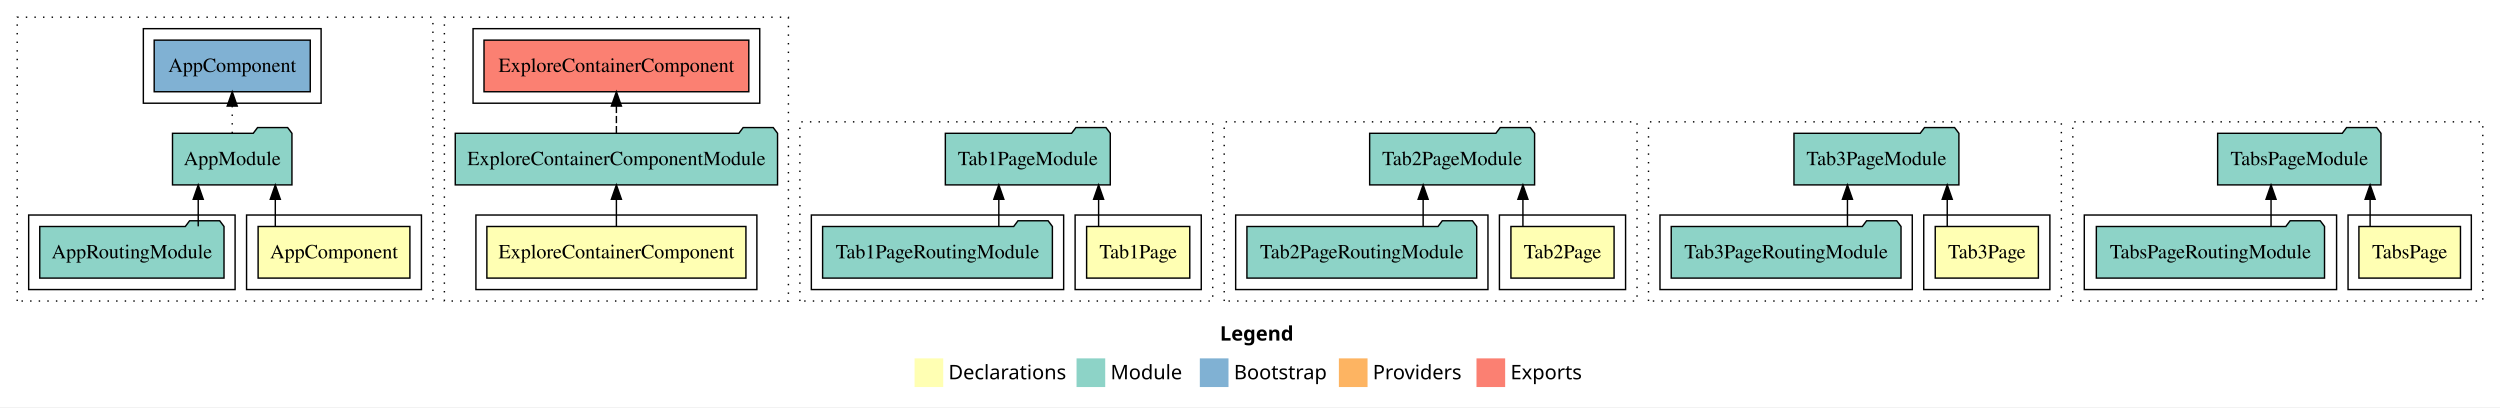
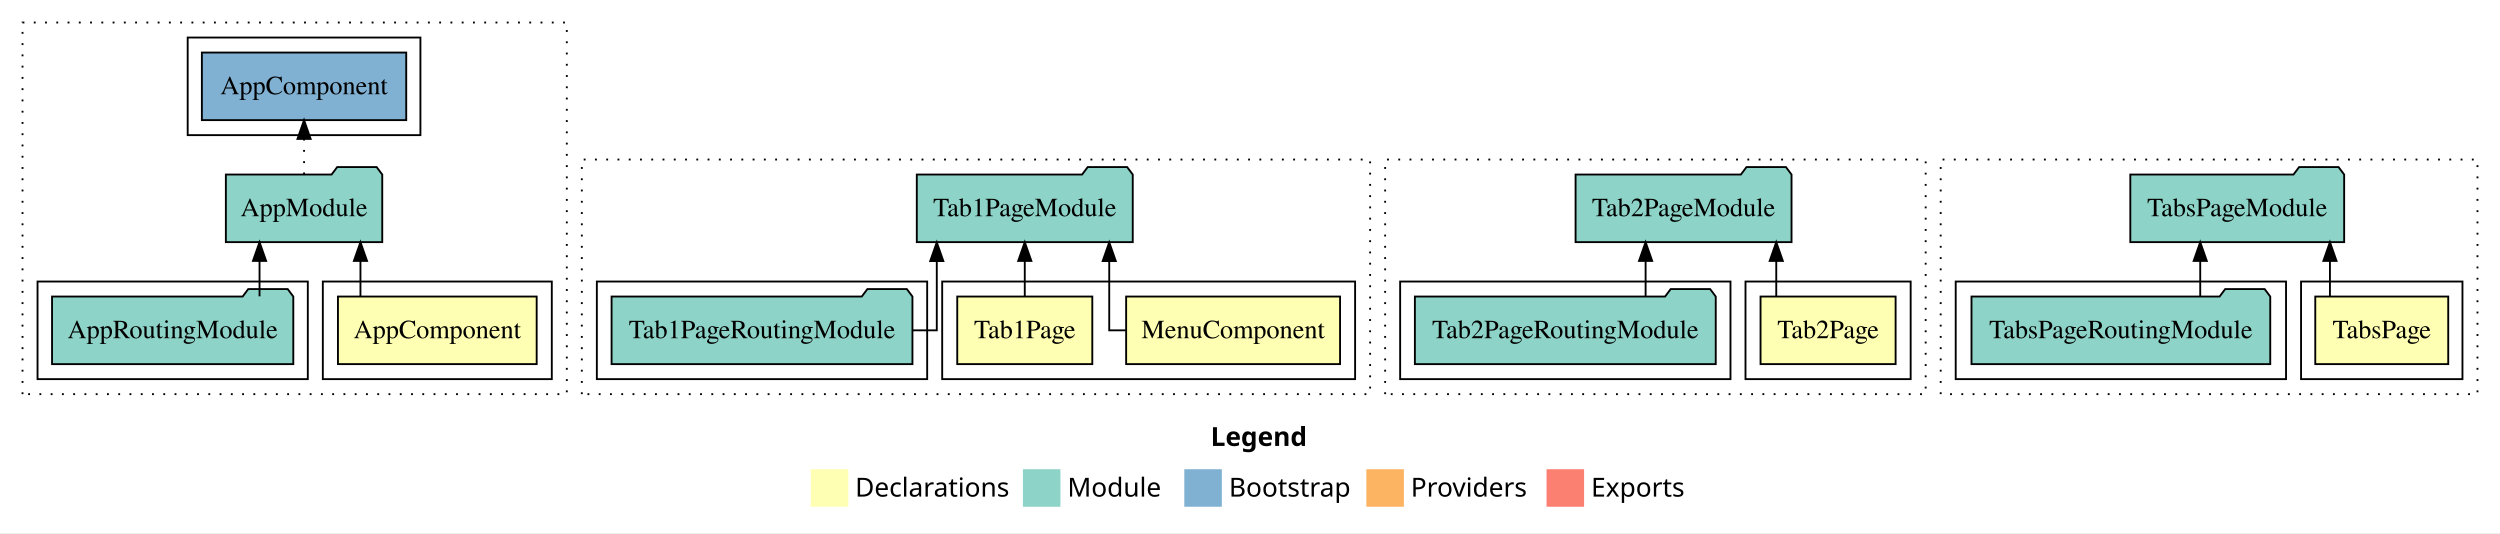
- <svg xmlns="http://www.w3.org/2000/svg" width="1744pt" height="284pt" viewBox="0.00 0.00 1744.00 284.00">
+ <svg xmlns="http://www.w3.org/2000/svg" width="1332pt" height="284pt" viewBox="0.00 0.00 1332.00 284.00">
  <g id="graph0" class="graph" transform="scale(1 1) rotate(0) translate(4 280)">
-     <polygon fill="white" stroke="transparent" points="-4,4 -4,-280 1740,-280 1740,4 -4,4" />
-     <text text-anchor="start" x="847.01" y="-42.4" font-family="sans-serif" font-weight="bold" font-size="14.00">Legend</text>
-     <polygon fill="#ffffb3" stroke="transparent" points="634,-10 634,-30 654,-30 654,-10 634,-10" />
-     <text text-anchor="start" x="657.63" y="-15.4" font-family="sans-serif" font-size="14.00">  Declarations</text>
-     <polygon fill="#8dd3c7" stroke="transparent" points="747,-10 747,-30 767,-30 767,-10 747,-10" />
-     <text text-anchor="start" x="770.73" y="-15.4" font-family="sans-serif" font-size="14.00">  Module</text>
-     <polygon fill="#80b1d3" stroke="transparent" points="833,-10 833,-30 853,-30 853,-10 833,-10" />
-     <text text-anchor="start" x="856.78" y="-15.4" font-family="sans-serif" font-size="14.00">  Bootstrap</text>
-     <polygon fill="#fdb462" stroke="transparent" points="930,-10 930,-30 950,-30 950,-10 930,-10" />
-     <text text-anchor="start" x="953.67" y="-15.4" font-family="sans-serif" font-size="14.00">  Providers</text>
-     <polygon fill="#fb8072" stroke="transparent" points="1026,-10 1026,-30 1046,-30 1046,-10 1026,-10" />
-     <text text-anchor="start" x="1049.73" y="-15.4" font-family="sans-serif" font-size="14.00">  Exports</text>
+     <polygon fill="white" stroke="transparent" points="-4,4 -4,-280 1328,-280 1328,4 -4,4" />
+     <text text-anchor="start" x="641.01" y="-42.4" font-family="sans-serif" font-weight="bold" font-size="14.00">Legend</text>
+     <polygon fill="#ffffb3" stroke="transparent" points="428,-10 428,-30 448,-30 448,-10 428,-10" />
+     <text text-anchor="start" x="451.63" y="-15.4" font-family="sans-serif" font-size="14.00">  Declarations</text>
+     <polygon fill="#8dd3c7" stroke="transparent" points="541,-10 541,-30 561,-30 561,-10 541,-10" />
+     <text text-anchor="start" x="564.73" y="-15.4" font-family="sans-serif" font-size="14.00">  Module</text>
+     <polygon fill="#80b1d3" stroke="transparent" points="627,-10 627,-30 647,-30 647,-10 627,-10" />
+     <text text-anchor="start" x="650.78" y="-15.4" font-family="sans-serif" font-size="14.00">  Bootstrap</text>
+     <polygon fill="#fdb462" stroke="transparent" points="724,-10 724,-30 744,-30 744,-10 724,-10" />
+     <text text-anchor="start" x="747.67" y="-15.4" font-family="sans-serif" font-size="14.00">  Providers</text>
+     <polygon fill="#fb8072" stroke="transparent" points="820,-10 820,-30 840,-30 840,-10 820,-10" />
+     <text text-anchor="start" x="843.73" y="-15.4" font-family="sans-serif" font-size="14.00">  Exports</text>
    <g id="clust1" class="cluster">
      <polygon fill="none" stroke="black" stroke-dasharray="1,5" points="8,-70 8,-268 298,-268 298,-70 8,-70" />
    </g>
    <g id="clust2" class="cluster">
      <polygon fill="none" stroke="black" points="168,-78 168,-130 290,-130 290,-78 168,-78" />
    </g>
    <g id="clust4" class="cluster">
      <polygon fill="none" stroke="black" points="16,-78 16,-130 160,-130 160,-78 16,-78" />
    </g>
    <g id="clust6" class="cluster">
      <polygon fill="none" stroke="black" points="96,-208 96,-260 220,-260 220,-208 96,-208" />
    </g>
    <g id="clust14" class="cluster">
-       <polygon fill="none" stroke="black" stroke-dasharray="1,5" points="306,-70 306,-268 546,-268 546,-70 306,-70" />
+       <polygon fill="none" stroke="black" stroke-dasharray="1,5" points="306,-70 306,-195 726,-195 726,-70 306,-70" />
    </g>
    <g id="clust15" class="cluster">
-       <polygon fill="none" stroke="black" points="328,-78 328,-130 524,-130 524,-78 328,-78" />
+       <polygon fill="none" stroke="black" points="498,-78 498,-130 718,-130 718,-78 498,-78" />
    </g>
    <g id="clust18" class="cluster">
-       <polygon fill="none" stroke="black" points="326,-208 326,-260 526,-260 526,-208 326,-208" />
+       <polygon fill="none" stroke="black" points="314,-78 314,-130 490,-130 490,-78 314,-78" />
    </g>
-     <g id="clust21" class="cluster">
-       <polygon fill="none" stroke="black" stroke-dasharray="1,5" points="554,-70 554,-195 842,-195 842,-70 554,-70" />
+     <g id="clust28" class="cluster">
+       <polygon fill="none" stroke="black" stroke-dasharray="1,5" points="734,-70 734,-195 1022,-195 1022,-70 734,-70" />
    </g>
-     <g id="clust22" class="cluster">
-       <polygon fill="none" stroke="black" points="746,-78 746,-130 834,-130 834,-78 746,-78" />
+     <g id="clust29" class="cluster">
+       <polygon fill="none" stroke="black" points="926,-78 926,-130 1014,-130 1014,-78 926,-78" />
    </g>
-     <g id="clust24" class="cluster">
-       <polygon fill="none" stroke="black" points="562,-78 562,-130 738,-130 738,-78 562,-78" />
+     <g id="clust31" class="cluster">
+       <polygon fill="none" stroke="black" points="742,-78 742,-130 918,-130 918,-78 742,-78" />
    </g>
-     <g id="clust34" class="cluster">
-       <polygon fill="none" stroke="black" stroke-dasharray="1,5" points="850,-70 850,-195 1138,-195 1138,-70 850,-70" />
+     <g id="clust41" class="cluster">
+       <polygon fill="none" stroke="black" stroke-dasharray="1,5" points="1030,-70 1030,-195 1316,-195 1316,-70 1030,-70" />
    </g>
-     <g id="clust35" class="cluster">
-       <polygon fill="none" stroke="black" points="1042,-78 1042,-130 1130,-130 1130,-78 1042,-78" />
+     <g id="clust42" class="cluster">
+       <polygon fill="none" stroke="black" points="1222,-78 1222,-130 1308,-130 1308,-78 1222,-78" />
    </g>
-     <g id="clust37" class="cluster">
-       <polygon fill="none" stroke="black" points="858,-78 858,-130 1034,-130 1034,-78 858,-78" />
-     </g>
-     <g id="clust47" class="cluster">
-       <polygon fill="none" stroke="black" stroke-dasharray="1,5" points="1146,-70 1146,-195 1434,-195 1434,-70 1146,-70" />
-     </g>
-     <g id="clust48" class="cluster">
-       <polygon fill="none" stroke="black" points="1338,-78 1338,-130 1426,-130 1426,-78 1338,-78" />
-     </g>
-     <g id="clust50" class="cluster">
-       <polygon fill="none" stroke="black" points="1154,-78 1154,-130 1330,-130 1330,-78 1154,-78" />
-     </g>
-     <g id="clust60" class="cluster">
-       <polygon fill="none" stroke="black" stroke-dasharray="1,5" points="1442,-70 1442,-195 1728,-195 1728,-70 1442,-70" />
-     </g>
-     <g id="clust61" class="cluster">
-       <polygon fill="none" stroke="black" points="1634,-78 1634,-130 1720,-130 1720,-78 1634,-78" />
-     </g>
-     <g id="clust63" class="cluster">
-       <polygon fill="none" stroke="black" points="1450,-78 1450,-130 1626,-130 1626,-78 1450,-78" />
+     <g id="clust44" class="cluster">
+       <polygon fill="none" stroke="black" points="1038,-78 1038,-130 1214,-130 1214,-78 1038,-78" />
    </g>
    <g id="node1" class="node">
      <polygon fill="#ffffb3" stroke="black" points="281.94,-122 176.06,-122 176.06,-86 281.94,-86 281.94,-122" />
      <text text-anchor="middle" x="229" y="-99.8" font-family="Times,serif" font-size="14.00">AppComponent</text>
    </g>
    <g id="node2" class="node">
      <polygon fill="#8dd3c7" stroke="black" points="199.66,-187 196.66,-191 175.66,-191 172.66,-187 116.34,-187 116.34,-151 199.66,-151 199.66,-187" />
      <text text-anchor="middle" x="158" y="-164.8" font-family="Times,serif" font-size="14.00">AppModule</text>
    </g>
    <g id="edge1" class="edge">
      <path fill="none" stroke="black" d="M188.05,-122.11C188.05,-122.11 188.05,-140.99 188.05,-140.99" />
      <polygon fill="black" stroke="black" points="184.55,-140.99 188.05,-150.99 191.55,-140.99 184.55,-140.99" />
    </g>
    <g id="node4" class="node">
      <polygon fill="#80b1d3" stroke="black" points="212.44,-252 103.56,-252 103.56,-216 212.44,-216 212.44,-252" />
      <text text-anchor="middle" x="158" y="-229.8" font-family="Times,serif" font-size="14.00">AppComponent </text>
    </g>
    <g id="edge3" class="edge">
      <path fill="none" stroke="black" stroke-dasharray="1,5" d="M158,-187.11C158,-187.11 158,-205.99 158,-205.99" />
      <polygon fill="black" stroke="black" points="154.5,-205.99 158,-215.99 161.5,-205.99 154.5,-205.99" />
    </g>
    <g id="node3" class="node">
      <polygon fill="#8dd3c7" stroke="black" points="152.27,-122 149.27,-126 128.27,-126 125.27,-122 23.73,-122 23.73,-86 152.27,-86 152.27,-122" />
      <text text-anchor="middle" x="88" y="-99.8" font-family="Times,serif" font-size="14.00">AppRoutingModule</text>
    </g>
    <g id="edge2" class="edge">
      <path fill="none" stroke="black" d="M134.28,-122.11C134.28,-122.11 134.28,-140.99 134.28,-140.99" />
      <polygon fill="black" stroke="black" points="130.78,-140.99 134.28,-150.99 137.78,-140.99 130.78,-140.99" />
    </g>
    <g id="node5" class="node">
-       <polygon fill="#ffffb3" stroke="black" points="516.36,-122 335.64,-122 335.64,-86 516.36,-86 516.36,-122" />
-       <text text-anchor="middle" x="426" y="-99.8" font-family="Times,serif" font-size="14.00">ExploreContainerComponent</text>
+       <polygon fill="#ffffb3" stroke="black" points="709.99,-122 596.01,-122 596.01,-86 709.99,-86 709.99,-122" />
+       <text text-anchor="middle" x="653" y="-99.8" font-family="Times,serif" font-size="14.00">MenuComponent</text>
+     </g>
+     <g id="node7" class="node">
+       <polygon fill="#8dd3c7" stroke="black" points="599.53,-187 596.53,-191 575.53,-191 572.53,-187 484.47,-187 484.47,-151 599.53,-151 599.53,-187" />
+       <text text-anchor="middle" x="542" y="-164.8" font-family="Times,serif" font-size="14.00">Tab1PageModule</text>
+     </g>
+     <g id="edge4" class="edge">
+       <path fill="none" stroke="black" d="M595.9,-104C590.5,-104 587,-104 587,-104 587,-104 587,-140.89 587,-140.89" />
+       <polygon fill="black" stroke="black" points="583.5,-140.89 587,-150.89 590.5,-140.89 583.5,-140.89" />
    </g>
    <g id="node6" class="node">
-       <polygon fill="#8dd3c7" stroke="black" points="538.41,-187 535.41,-191 514.41,-191 511.41,-187 313.59,-187 313.59,-151 538.41,-151 538.41,-187" />
-       <text text-anchor="middle" x="426" y="-164.8" font-family="Times,serif" font-size="14.00">ExploreContainerComponentModule</text>
-     </g>
-     <g id="edge4" class="edge">
-       <path fill="none" stroke="black" d="M426,-122.11C426,-122.11 426,-140.99 426,-140.99" />
-       <polygon fill="black" stroke="black" points="422.5,-140.99 426,-150.99 429.5,-140.99 422.5,-140.99" />
-     </g>
-     <g id="node7" class="node">
-       <polygon fill="#fb8072" stroke="black" points="518.36,-252 333.64,-252 333.64,-216 518.36,-216 518.36,-252" />
-       <text text-anchor="middle" x="426" y="-229.8" font-family="Times,serif" font-size="14.00">ExploreContainerComponent </text>
+       <polygon fill="#ffffb3" stroke="black" points="577.98,-122 506.02,-122 506.02,-86 577.98,-86 577.98,-122" />
+       <text text-anchor="middle" x="542" y="-99.8" font-family="Times,serif" font-size="14.00">Tab1Page</text>
    </g>
    <g id="edge5" class="edge">
-       <path fill="none" stroke="black" stroke-dasharray="5,2" d="M426,-187.11C426,-187.11 426,-205.99 426,-205.99" />
-       <polygon fill="black" stroke="black" points="422.5,-205.99 426,-215.99 429.5,-205.99 422.5,-205.99" />
+       <path fill="none" stroke="black" d="M542,-122.11C542,-122.11 542,-140.99 542,-140.99" />
+       <polygon fill="black" stroke="black" points="538.5,-140.99 542,-150.99 545.5,-140.99 538.5,-140.99" />
    </g>
    <g id="node8" class="node">
-       <polygon fill="#ffffb3" stroke="black" points="825.98,-122 754.02,-122 754.02,-86 825.98,-86 825.98,-122" />
-       <text text-anchor="middle" x="790" y="-99.8" font-family="Times,serif" font-size="14.00">Tab1Page</text>
+       <polygon fill="#8dd3c7" stroke="black" points="482.15,-122 479.15,-126 458.15,-126 455.15,-122 321.85,-122 321.85,-86 482.15,-86 482.15,-122" />
+       <text text-anchor="middle" x="402" y="-99.8" font-family="Times,serif" font-size="14.00">Tab1PageRoutingModule</text>
+     </g>
+     <g id="edge6" class="edge">
+       <path fill="none" stroke="black" d="M482.17,-104C490.01,-104 495.12,-104 495.12,-104 495.12,-104 495.12,-140.89 495.12,-140.89" />
+       <polygon fill="black" stroke="black" points="491.62,-140.89 495.12,-150.89 498.62,-140.89 491.62,-140.89" />
    </g>
    <g id="node9" class="node">
-       <polygon fill="#8dd3c7" stroke="black" points="770.53,-187 767.53,-191 746.53,-191 743.53,-187 655.47,-187 655.47,-151 770.53,-151 770.53,-187" />
-       <text text-anchor="middle" x="713" y="-164.8" font-family="Times,serif" font-size="14.00">Tab1PageModule</text>
-     </g>
-     <g id="edge6" class="edge">
-       <path fill="none" stroke="black" d="M762.39,-122.11C762.39,-122.11 762.39,-140.99 762.39,-140.99" />
-       <polygon fill="black" stroke="black" points="758.89,-140.99 762.39,-150.99 765.89,-140.99 758.89,-140.99" />
+       <polygon fill="#ffffb3" stroke="black" points="1005.98,-122 934.02,-122 934.02,-86 1005.98,-86 1005.98,-122" />
+       <text text-anchor="middle" x="970" y="-99.8" font-family="Times,serif" font-size="14.00">Tab2Page</text>
    </g>
    <g id="node10" class="node">
-       <polygon fill="#8dd3c7" stroke="black" points="730.15,-122 727.15,-126 706.15,-126 703.15,-122 569.85,-122 569.85,-86 730.15,-86 730.15,-122" />
-       <text text-anchor="middle" x="650" y="-99.8" font-family="Times,serif" font-size="14.00">Tab1PageRoutingModule</text>
+       <polygon fill="#8dd3c7" stroke="black" points="950.53,-187 947.53,-191 926.53,-191 923.53,-187 835.47,-187 835.47,-151 950.53,-151 950.53,-187" />
+       <text text-anchor="middle" x="893" y="-164.8" font-family="Times,serif" font-size="14.00">Tab2PageModule</text>
    </g>
    <g id="edge7" class="edge">
-       <path fill="none" stroke="black" d="M692.78,-122.11C692.78,-122.11 692.78,-140.99 692.78,-140.99" />
-       <polygon fill="black" stroke="black" points="689.28,-140.99 692.78,-150.99 696.28,-140.99 689.28,-140.99" />
+       <path fill="none" stroke="black" d="M942.39,-122.11C942.39,-122.11 942.39,-140.99 942.39,-140.99" />
+       <polygon fill="black" stroke="black" points="938.89,-140.99 942.39,-150.99 945.89,-140.99 938.89,-140.99" />
    </g>
    <g id="node11" class="node">
-       <polygon fill="#ffffb3" stroke="black" points="1121.98,-122 1050.02,-122 1050.02,-86 1121.98,-86 1121.98,-122" />
-       <text text-anchor="middle" x="1086" y="-99.8" font-family="Times,serif" font-size="14.00">Tab2Page</text>
+       <polygon fill="#8dd3c7" stroke="black" points="910.15,-122 907.15,-126 886.15,-126 883.15,-122 749.85,-122 749.85,-86 910.15,-86 910.15,-122" />
+       <text text-anchor="middle" x="830" y="-99.8" font-family="Times,serif" font-size="14.00">Tab2PageRoutingModule</text>
+     </g>
+     <g id="edge8" class="edge">
+       <path fill="none" stroke="black" d="M872.78,-122.11C872.78,-122.11 872.78,-140.99 872.78,-140.99" />
+       <polygon fill="black" stroke="black" points="869.28,-140.99 872.78,-150.99 876.28,-140.99 869.28,-140.99" />
    </g>
    <g id="node12" class="node">
-       <polygon fill="#8dd3c7" stroke="black" points="1066.53,-187 1063.53,-191 1042.53,-191 1039.53,-187 951.47,-187 951.47,-151 1066.53,-151 1066.53,-187" />
-       <text text-anchor="middle" x="1009" y="-164.8" font-family="Times,serif" font-size="14.00">Tab2PageModule</text>
-     </g>
-     <g id="edge8" class="edge">
-       <path fill="none" stroke="black" d="M1058.39,-122.11C1058.39,-122.11 1058.39,-140.99 1058.39,-140.99" />
-       <polygon fill="black" stroke="black" points="1054.89,-140.99 1058.39,-150.99 1061.89,-140.99 1054.89,-140.99" />
+       <polygon fill="#ffffb3" stroke="black" points="1300.42,-122 1229.58,-122 1229.58,-86 1300.42,-86 1300.42,-122" />
+       <text text-anchor="middle" x="1265" y="-99.8" font-family="Times,serif" font-size="14.00">TabsPage</text>
    </g>
    <g id="node13" class="node">
-       <polygon fill="#8dd3c7" stroke="black" points="1026.15,-122 1023.15,-126 1002.15,-126 999.15,-122 865.85,-122 865.85,-86 1026.15,-86 1026.15,-122" />
-       <text text-anchor="middle" x="946" y="-99.8" font-family="Times,serif" font-size="14.00">Tab2PageRoutingModule</text>
+       <polygon fill="#8dd3c7" stroke="black" points="1244.97,-187 1241.97,-191 1220.97,-191 1217.97,-187 1131.03,-187 1131.03,-151 1244.97,-151 1244.97,-187" />
+       <text text-anchor="middle" x="1188" y="-164.8" font-family="Times,serif" font-size="14.00">TabsPageModule</text>
    </g>
    <g id="edge9" class="edge">
-       <path fill="none" stroke="black" d="M988.78,-122.11C988.78,-122.11 988.78,-140.99 988.78,-140.99" />
-       <polygon fill="black" stroke="black" points="985.28,-140.99 988.78,-150.99 992.28,-140.99 985.28,-140.99" />
+       <path fill="none" stroke="black" d="M1237.39,-122.11C1237.39,-122.11 1237.39,-140.99 1237.39,-140.99" />
+       <polygon fill="black" stroke="black" points="1233.89,-140.99 1237.39,-150.99 1240.89,-140.99 1233.89,-140.99" />
    </g>
    <g id="node14" class="node">
-       <polygon fill="#ffffb3" stroke="black" points="1417.98,-122 1346.02,-122 1346.02,-86 1417.98,-86 1417.98,-122" />
-       <text text-anchor="middle" x="1382" y="-99.8" font-family="Times,serif" font-size="14.00">Tab3Page</text>
-     </g>
-     <g id="node15" class="node">
-       <polygon fill="#8dd3c7" stroke="black" points="1362.53,-187 1359.53,-191 1338.53,-191 1335.53,-187 1247.47,-187 1247.47,-151 1362.53,-151 1362.53,-187" />
-       <text text-anchor="middle" x="1305" y="-164.8" font-family="Times,serif" font-size="14.00">Tab3PageModule</text>
+       <polygon fill="#8dd3c7" stroke="black" points="1205.59,-122 1202.59,-126 1181.59,-126 1178.59,-122 1046.41,-122 1046.41,-86 1205.59,-86 1205.59,-122" />
+       <text text-anchor="middle" x="1126" y="-99.8" font-family="Times,serif" font-size="14.00">TabsPageRoutingModule</text>
    </g>
    <g id="edge10" class="edge">
-       <path fill="none" stroke="black" d="M1354.39,-122.11C1354.39,-122.11 1354.39,-140.99 1354.39,-140.99" />
-       <polygon fill="black" stroke="black" points="1350.89,-140.99 1354.39,-150.99 1357.89,-140.99 1350.89,-140.99" />
-     </g>
-     <g id="node16" class="node">
-       <polygon fill="#8dd3c7" stroke="black" points="1322.15,-122 1319.15,-126 1298.15,-126 1295.15,-122 1161.85,-122 1161.85,-86 1322.15,-86 1322.15,-122" />
-       <text text-anchor="middle" x="1242" y="-99.8" font-family="Times,serif" font-size="14.00">Tab3PageRoutingModule</text>
-     </g>
-     <g id="edge11" class="edge">
-       <path fill="none" stroke="black" d="M1284.78,-122.11C1284.78,-122.11 1284.78,-140.99 1284.78,-140.99" />
-       <polygon fill="black" stroke="black" points="1281.28,-140.99 1284.78,-150.99 1288.28,-140.99 1281.28,-140.99" />
-     </g>
-     <g id="node17" class="node">
-       <polygon fill="#ffffb3" stroke="black" points="1712.42,-122 1641.58,-122 1641.58,-86 1712.42,-86 1712.42,-122" />
-       <text text-anchor="middle" x="1677" y="-99.8" font-family="Times,serif" font-size="14.00">TabsPage</text>
-     </g>
-     <g id="node18" class="node">
-       <polygon fill="#8dd3c7" stroke="black" points="1656.97,-187 1653.97,-191 1632.97,-191 1629.97,-187 1543.03,-187 1543.03,-151 1656.97,-151 1656.97,-187" />
-       <text text-anchor="middle" x="1600" y="-164.8" font-family="Times,serif" font-size="14.00">TabsPageModule</text>
-     </g>
-     <g id="edge12" class="edge">
-       <path fill="none" stroke="black" d="M1649.39,-122.11C1649.39,-122.11 1649.39,-140.99 1649.39,-140.99" />
-       <polygon fill="black" stroke="black" points="1645.89,-140.99 1649.39,-150.99 1652.89,-140.99 1645.89,-140.99" />
-     </g>
-     <g id="node19" class="node">
-       <polygon fill="#8dd3c7" stroke="black" points="1617.59,-122 1614.59,-126 1593.59,-126 1590.59,-122 1458.41,-122 1458.41,-86 1617.59,-86 1617.59,-122" />
-       <text text-anchor="middle" x="1538" y="-99.8" font-family="Times,serif" font-size="14.00">TabsPageRoutingModule</text>
-     </g>
-     <g id="edge13" class="edge">
-       <path fill="none" stroke="black" d="M1580.28,-122.11C1580.28,-122.11 1580.28,-140.99 1580.28,-140.99" />
-       <polygon fill="black" stroke="black" points="1576.78,-140.99 1580.28,-150.99 1583.78,-140.99 1576.78,-140.99" />
+       <path fill="none" stroke="black" d="M1168.28,-122.11C1168.28,-122.11 1168.28,-140.99 1168.28,-140.99" />
+       <polygon fill="black" stroke="black" points="1164.78,-140.99 1168.28,-150.99 1171.78,-140.99 1164.78,-140.99" />
    </g>
  </g>
</svg>
